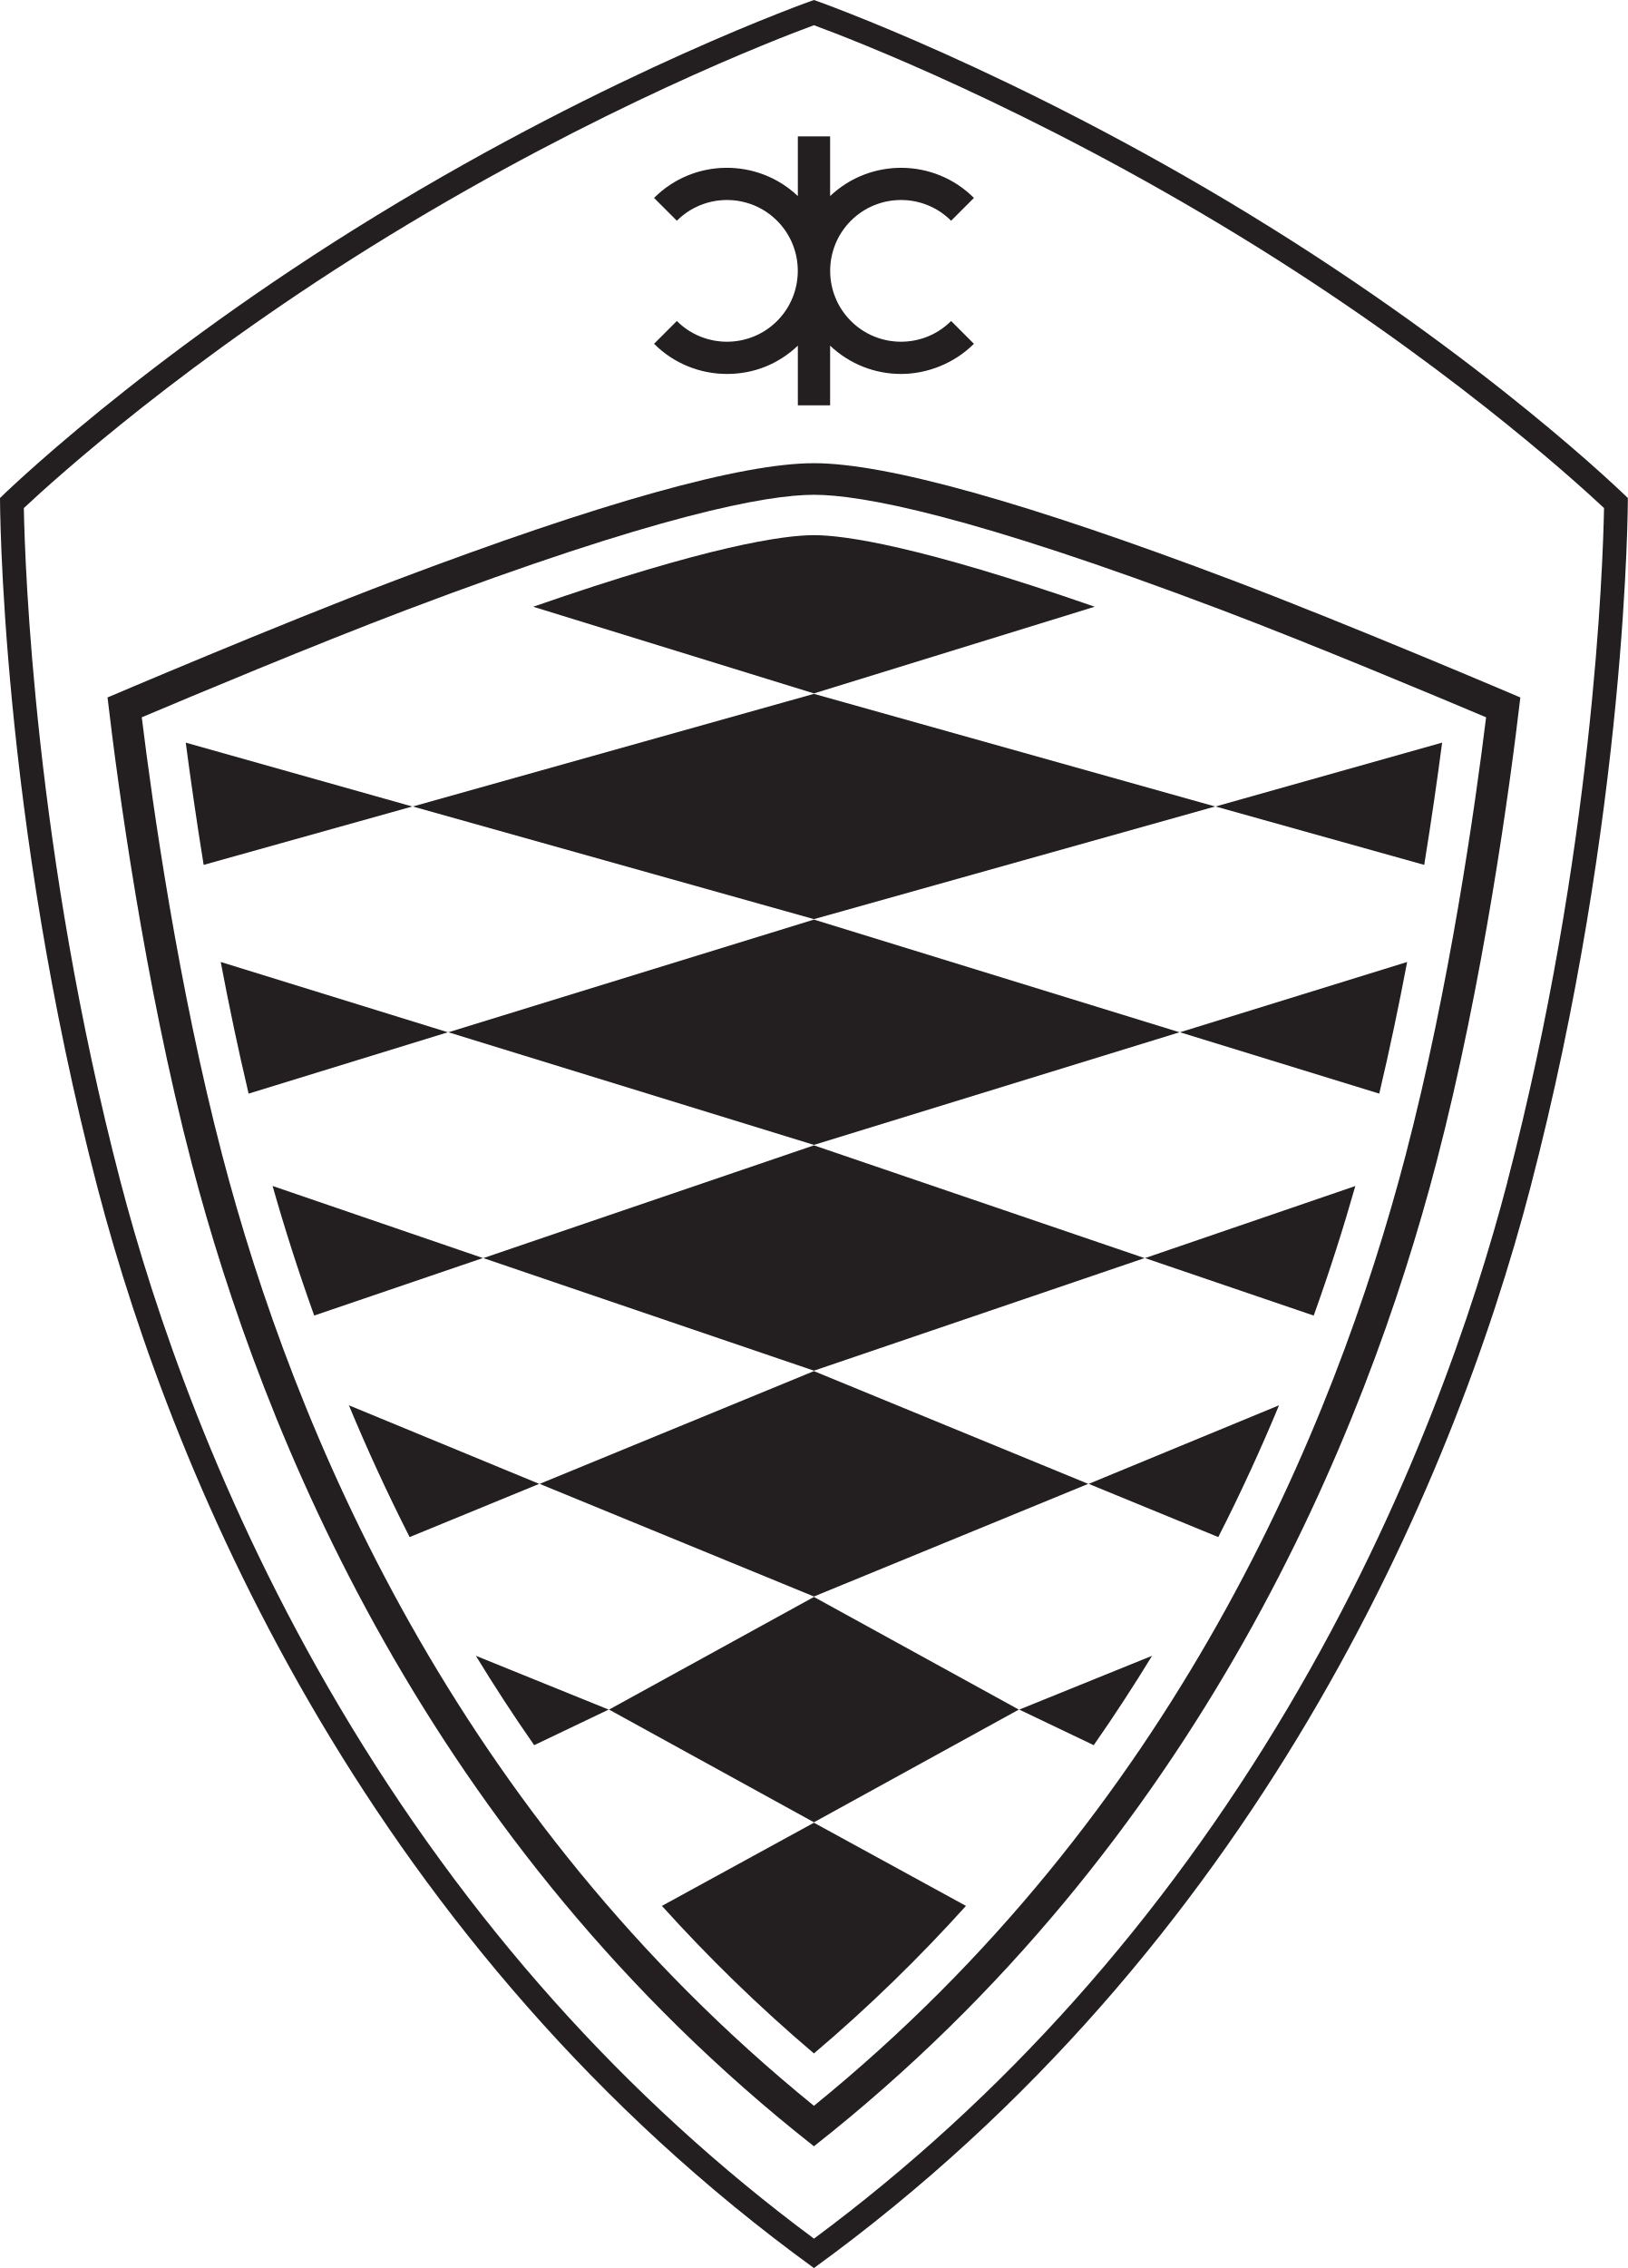
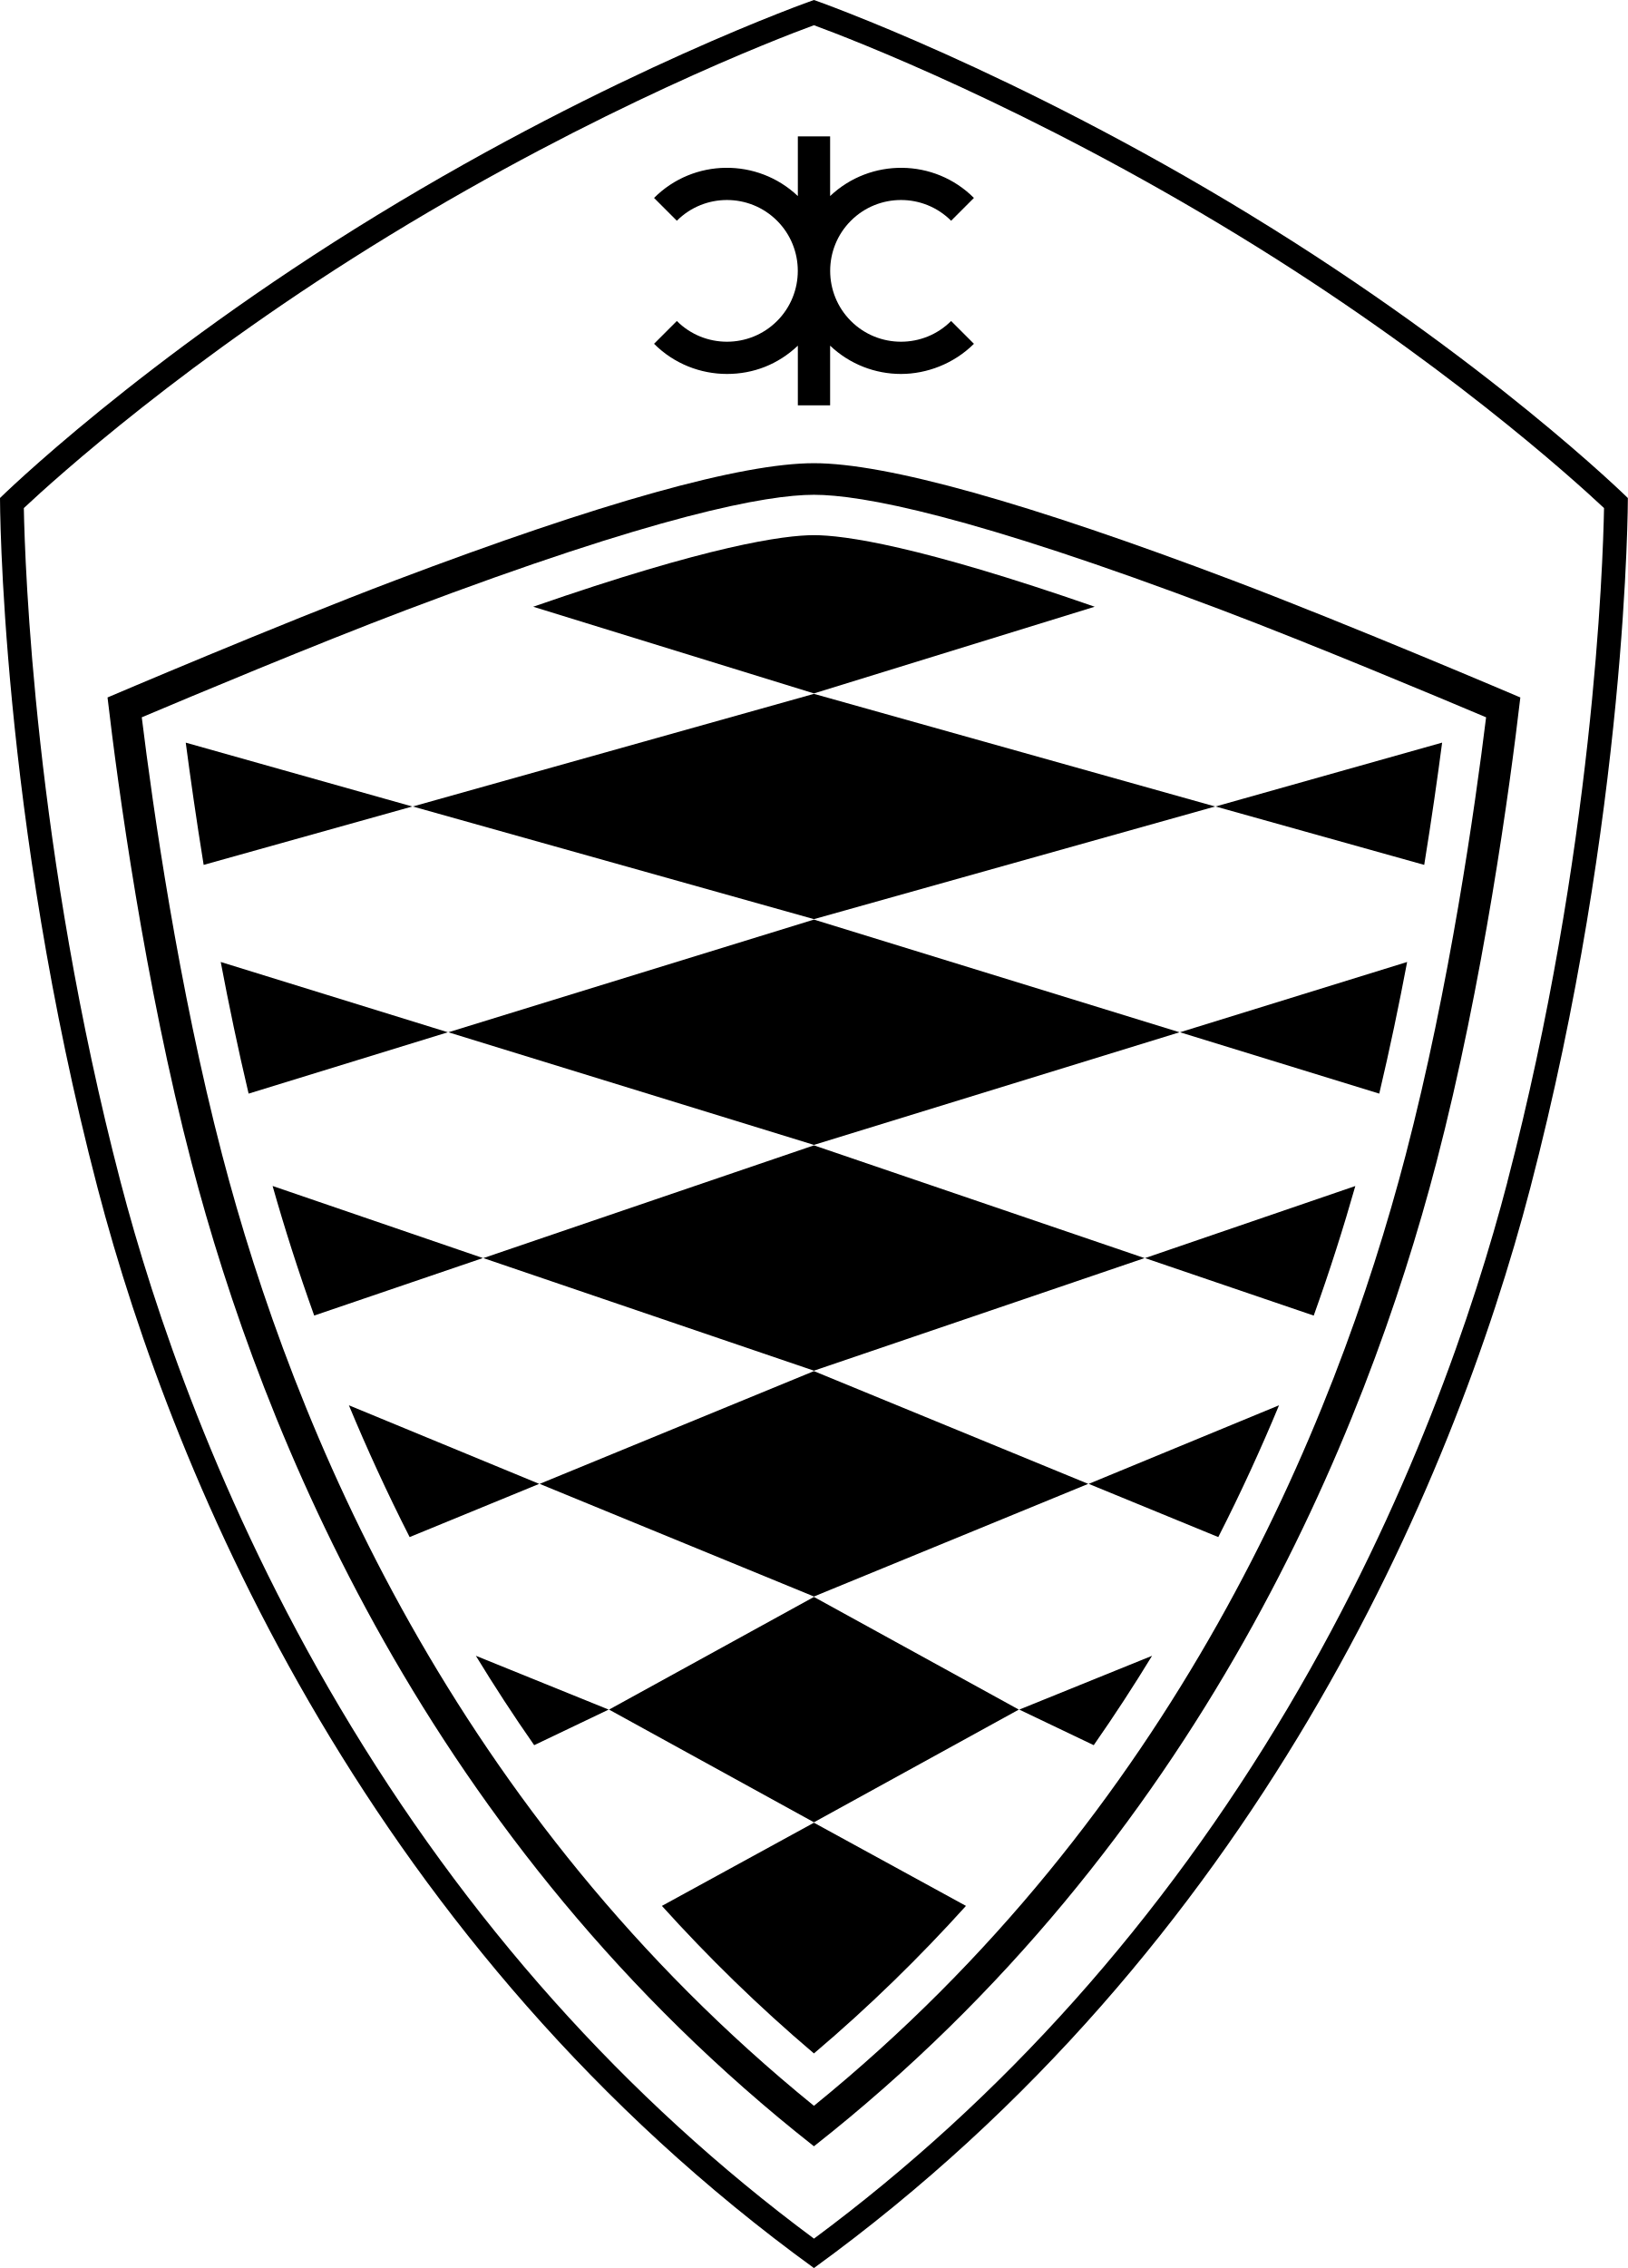
<svg xmlns="http://www.w3.org/2000/svg" id="Layer_1" data-name="Layer 1" viewBox="0 0 329.89 459.48">
-   <defs>
-     <style>
-       .cls-1 {
-         fill: #231f20;
-       }
-     </style>
-   </defs>
  <g>
    <path class="cls-1" d="m96.43,335.45c3.69,6.05,7.62,12.1,11.82,18.11l15.09-7.21-26.91-10.9Z" />
    <path class="cls-1" d="m70.7,284.7c3.63,8.74,7.72,17.67,12.31,26.7l26.26-10.78-38.57-15.92Z" />
    <path class="cls-1" d="m55.24,240.27c2.37,8.35,5.16,17.14,8.43,26.25l34.19-11.65-42.62-14.6Z" />
    <path class="cls-1" d="m44.73,194.89c1.64,8.67,3.52,17.68,5.65,26.67l40.38-12.43-46.03-14.24Z" />
    <path class="cls-1" d="m37.64,150.45c.91,6.9,2.11,15.38,3.63,24.77l42.28-11.83-45.92-12.94Z" />
    <polygon class="cls-1" points="109.36 300.62 164.94 323.44 220.52 300.62 164.94 277.78 109.36 300.62" />
    <polygon class="cls-1" points="123.42 346.35 164.94 369.18 206.46 346.35 164.94 323.53 123.42 346.35" />
    <path class="cls-1" d="m221.64,353.56c4.2-6.02,8.13-12.06,11.82-18.11l-26.91,10.9,15.09,7.21Z" />
    <path class="cls-1" d="m246.88,311.4c4.6-9.02,8.68-17.96,12.31-26.7l-38.57,15.92,26.26,10.78Z" />
    <path class="cls-1" d="m266.22,266.53c3.27-9.11,6.06-17.91,8.43-26.25l-42.62,14.6,34.19,11.65Z" />
    <path class="cls-1" d="m279.5,221.56c2.13-9,4.01-18.01,5.65-26.67l-46.03,14.24,40.38,12.43Z" />
    <path class="cls-1" d="m246.33,163.39l42.28,11.83c1.52-9.38,2.73-17.87,3.63-24.77l-45.92,12.94Z" />
    <path class="cls-1" d="m221.84,122.92c-35.68-12.4-50.78-14.5-56.89-14.5-6.11,0-21.22,2.1-56.9,14.5l56.89,17.56,56.89-17.56Z" />
    <path class="cls-1" d="m164.94,369.27h0s-30.81,16.85-30.81,16.85c9.31,10.31,19.54,20.34,30.81,29.89,11.28-9.55,21.5-19.58,30.81-29.89l-30.81-16.85h0Z" />
    <polygon class="cls-1" points="90.86 209.13 164.94 231.95 239.03 209.13 164.94 186.3 90.86 209.13" />
    <polygon class="cls-1" points="97.95 254.88 164.94 277.69 231.94 254.88 164.94 232.04 97.95 254.88" />
    <polygon class="cls-1" points="83.65 163.39 164.94 186.21 246.24 163.39 164.94 140.57 83.65 163.39" />
  </g>
  <g>
    <path class="cls-1" d="m137.16,65.03l-4.62,4.62c4.07,4.07,9.43,6.11,14.78,6.11s10.34-1.92,14.36-5.73v12.09h6.54v-12.09c4.02,3.81,9.18,5.73,14.36,5.73s10.7-2.04,14.78-6.11l-4.62-4.62c-5.6,5.6-14.71,5.6-20.31,0-5.6-5.6-5.6-14.71,0-20.31,5.6-5.6,14.71-5.6,20.31,0l4.62-4.62c-8.01-8.01-20.96-8.13-29.14-.38v-12.09h-6.54v12.09c-8.18-7.75-21.12-7.64-29.14.38l4.62,4.62c5.6-5.6,14.71-5.6,20.31,0,5.6,5.6,5.6,14.71,0,20.31-5.6,5.6-14.71,5.6-20.31,0Z" />
    <path class="cls-1" d="m249.78,117.57c-41.58-15.74-70.14-23.73-84.84-23.73s-43.26,7.99-84.84,23.73c-23.92,9.05-58.31,23.73-58.31,23.73,2.07,17.8,7.51,57.83,17.03,94.29,14.3,54.72,47.83,137.64,126.12,199.23,78.29-61.59,111.82-144.51,126.12-199.23,9.52-36.46,14.96-76.49,17.03-94.29,0,0-34.39-14.68-58.31-23.73Zm35.08,116.4c-14.5,55.5-47.09,133.52-119.92,192.65-72.83-59.13-105.42-137.15-119.92-192.65-8.9-34.09-14.07-70.61-16.29-88.65,10.04-4.24,35.14-14.76,53.64-21.76,50.88-19.26,73-23.32,82.57-23.32s31.69,4.06,82.57,23.32c18.5,7,43.6,17.52,53.64,21.76-2.22,18.05-7.39,54.57-16.29,88.65Z" />
    <path class="cls-1" d="m253.49,43.61C205.54,14.31,165.64.23,164.94,0c-.69.23-40.6,14.31-88.55,43.61C28.45,72.9,0,100.89,0,100.89,0,100.89-.02,164.84,19.77,240.65c15.77,60.36,55.73,153.94,145.17,218.84,89.44-64.89,129.41-158.48,145.17-218.84,19.79-75.81,19.77-139.75,19.77-139.75,0,0-28.45-28-76.4-57.29Zm51.98,195.83c-6.71,25.69-19.87,65.01-44.44,106.48-25.53,43.09-57.85,79.27-96.08,107.61-38.24-28.34-70.55-64.53-96.08-107.61-24.57-41.47-37.73-80.79-44.44-106.48C6.97,172.59,5.04,114.38,4.83,102.93c6.37-5.97,33.19-30.25,74.07-55.22C121.46,21.71,157.24,7.94,164.94,5.11c7.7,2.83,43.48,16.6,86.04,42.6,40.88,24.97,67.7,49.25,74.07,55.22-.21,11.45-2.14,69.67-19.59,136.5Z" />
  </g>
</svg>
